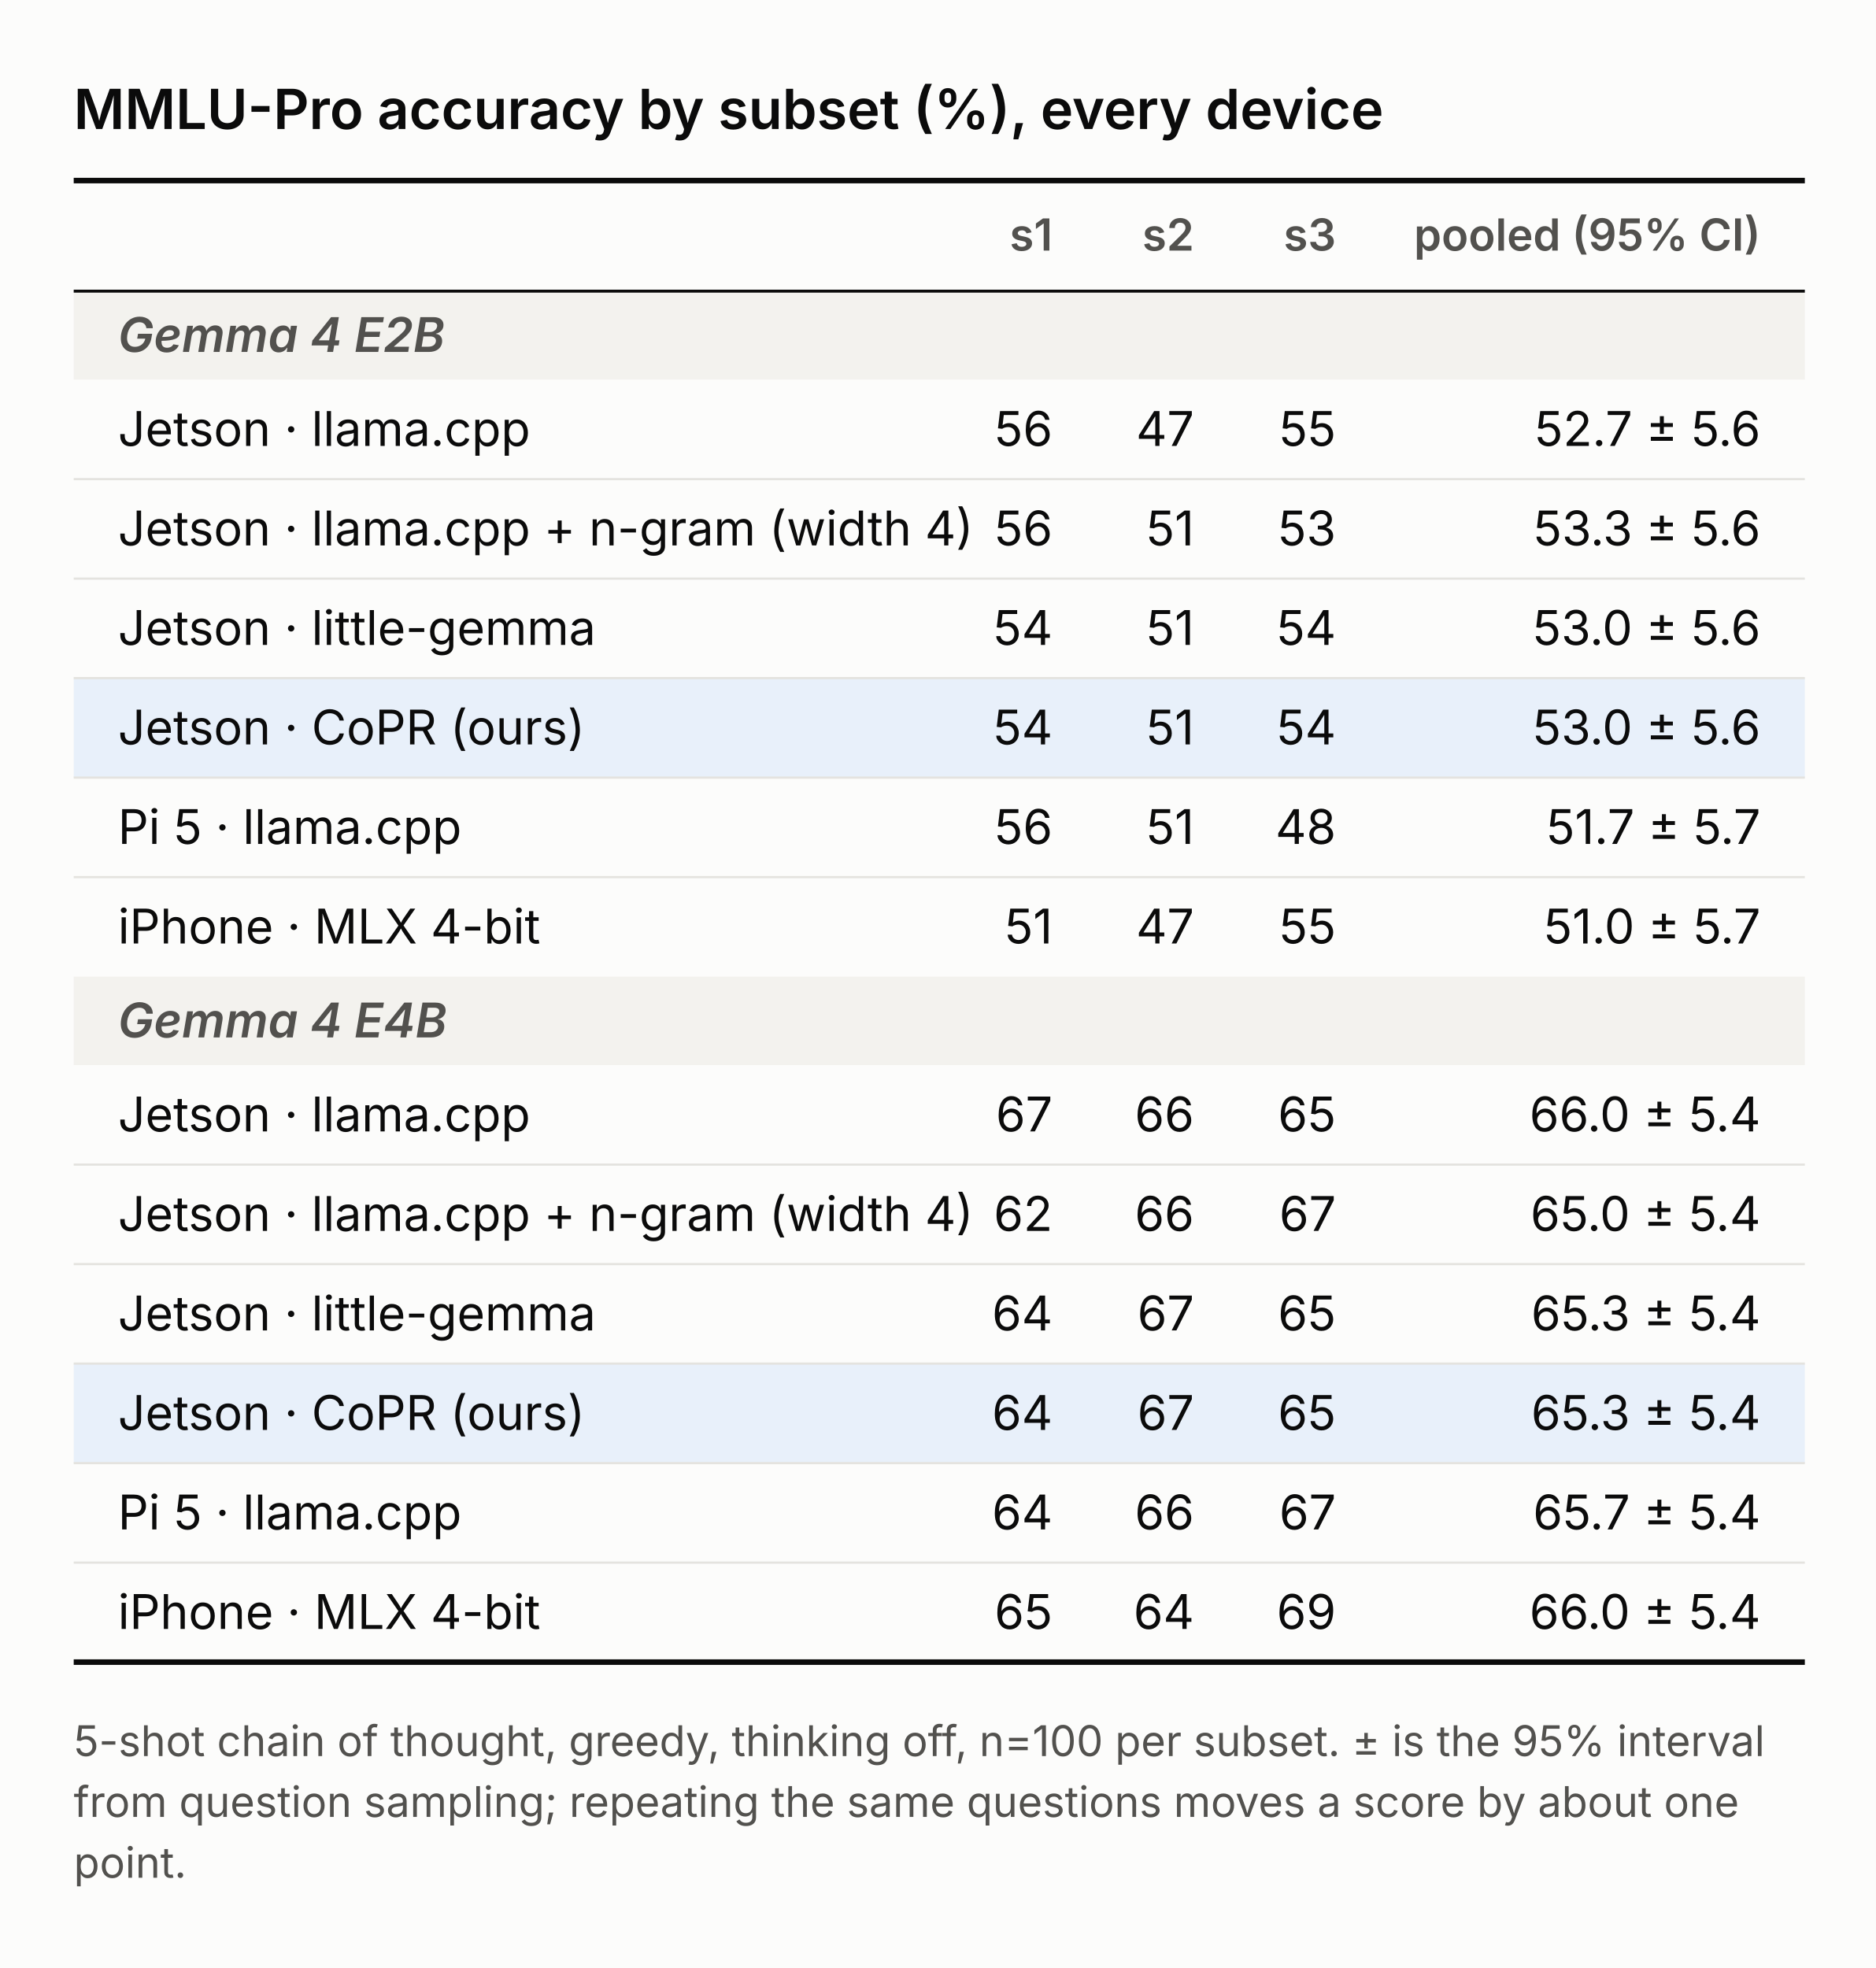
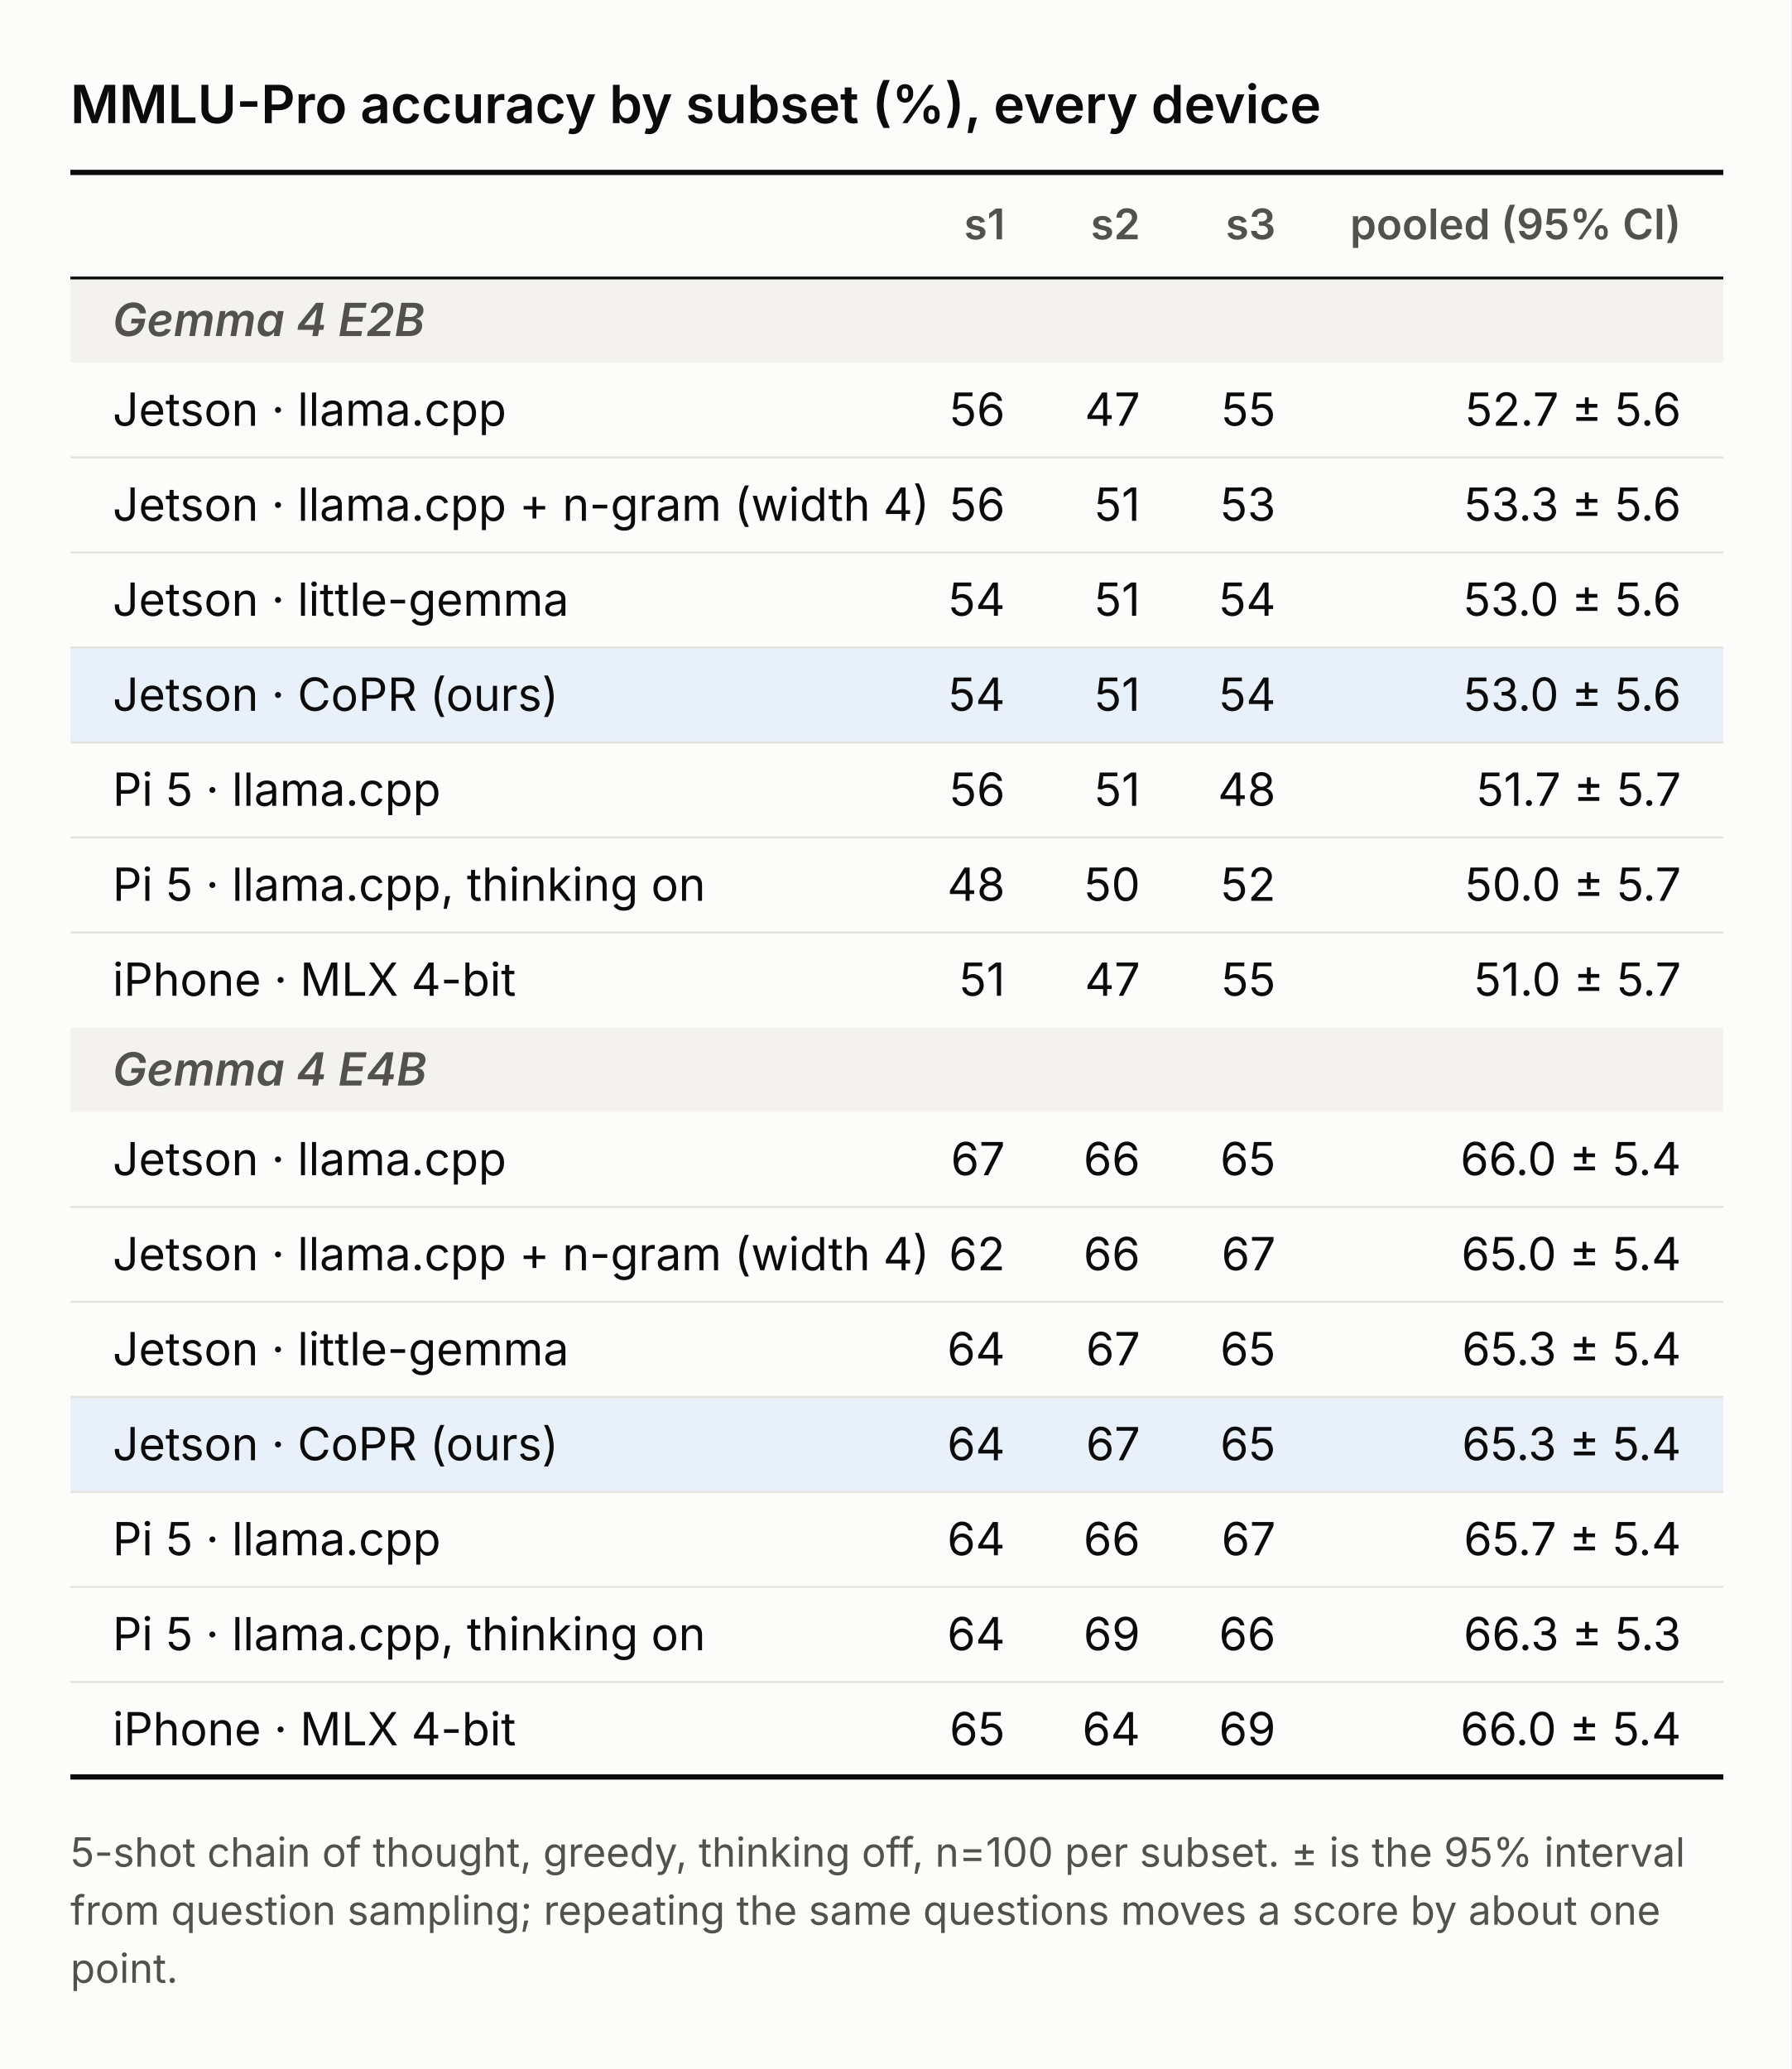
- <svg xmlns="http://www.w3.org/2000/svg" width="509" height="534" viewBox="0 0 509 534" role="img" aria-label="MMLU-Pro accuracy by subset (%), every device">
+ <svg xmlns="http://www.w3.org/2000/svg" width="509" height="588" viewBox="0 0 509 588" role="img" aria-label="MMLU-Pro accuracy by subset (%), every device">
  <style>text{font-family:Inter, -apple-system, 'Segoe UI', Helvetica, Arial, sans-serif;font-variant-numeric:tabular-nums}.title{font-size:15px;font-weight:600}.head{font-size:12px;font-weight:600}.cell{font-size:13px}.cell.b{font-weight:700}.note{font-size:11.5px}.glabel{font-size:13px;font-weight:600;font-style:italic}.hair{stroke-width:0.6}.hair2{stroke-width:0.6}.bg{fill:#fcfcfb}.title{fill:#0b0b0b}.head{fill:#52514e}.cell{fill:#0b0b0b}.note{fill:#52514e}.glabel{fill:#52514e}.rule{stroke:#0b0b0b}.hair{stroke:#e4e3df}.hair2{stroke:#52514e}.tint{fill:#e8f0fa}.group{fill:#f3f2ee}@media (prefers-color-scheme:dark){.bg{fill:#1a1a19}.title{fill:#ffffff}.head{fill:#c3c2b7}.cell{fill:#ffffff}.note{fill:#c3c2b7}.glabel{fill:#c3c2b7}.rule{stroke:#c3c2b7}.hair{stroke:#34332f}.hair2{stroke:#c3c2b7}.tint{fill:#1d2a3b}.group{fill:#242321}}</style>
  <rect class="bg" width="100%" height="100%" />
  <text class="title" x="20" y="35">MMLU-Pro accuracy by subset (%), every device</text>
  <rect class="group" x="20" y="79.0" width="469.7" height="24" />
  <text class="glabel" x="32.0" y="95.5">Gemma 4 E2B</text>
  <rect class="tint" x="20" y="184.0" width="469.7" height="27" />
-   <rect class="group" x="20" y="265.0" width="469.7" height="24" />
-   <text class="glabel" x="32.0" y="281.5">Gemma 4 E4B</text>
-   <rect class="tint" x="20" y="370.0" width="469.7" height="27" />
+   <rect class="group" x="20" y="292.0" width="469.7" height="24" />
+   <text class="glabel" x="32.0" y="308.5">Gemma 4 E4B</text>
+   <rect class="tint" x="20" y="397.0" width="469.7" height="27" />
  <text class="head" x="32.0" y="68.0" />
  <text class="head" x="285.6" y="68.0" text-anchor="end">s1</text>
  <text class="head" x="324.0" y="68.0" text-anchor="end">s2</text>
  <text class="head" x="362.5" y="68.0" text-anchor="end">s3</text>
  <text class="head" x="477.7" y="68.0" text-anchor="end">pooled (95% CI)</text>
  <line class="rule" x1="20" x2="489.7" y1="49.0" y2="49.0" stroke-width="1.5" />
  <line class="rule" x1="20" x2="489.7" y1="79.0" y2="79.0" stroke-width="0.8" />
-   <line class="rule" x1="20" x2="489.7" y1="451.0" y2="451.0" stroke-width="1.5" />
+   <line class="rule" x1="20" x2="489.7" y1="505.0" y2="505.0" stroke-width="1.5" />
  <text class="cell" x="32.0" y="121.0">Jetson · llama.cpp</text>
  <text class="cell" x="285.6" y="121.0" text-anchor="end">56</text>
  <text class="cell" x="324.0" y="121.0" text-anchor="end">47</text>
  <text class="cell" x="362.5" y="121.0" text-anchor="end">55</text>
  <text class="cell" x="477.7" y="121.0" text-anchor="end">52.7 ± 5.6</text>
  <line class="hair" x1="20" x2="489.7" y1="130.0" y2="130.0" />
  <text class="cell" x="32.0" y="148.0">Jetson · llama.cpp + n-gram (width 4)</text>
  <text class="cell" x="285.6" y="148.0" text-anchor="end">56</text>
  <text class="cell" x="324.0" y="148.0" text-anchor="end">51</text>
  <text class="cell" x="362.5" y="148.0" text-anchor="end">53</text>
  <text class="cell" x="477.7" y="148.0" text-anchor="end">53.3 ± 5.6</text>
  <line class="hair" x1="20" x2="489.7" y1="157.0" y2="157.0" />
  <text class="cell" x="32.0" y="175.0">Jetson · little-gemma</text>
  <text class="cell" x="285.6" y="175.0" text-anchor="end">54</text>
  <text class="cell" x="324.0" y="175.0" text-anchor="end">51</text>
  <text class="cell" x="362.5" y="175.0" text-anchor="end">54</text>
  <text class="cell" x="477.7" y="175.0" text-anchor="end">53.0 ± 5.6</text>
  <line class="hair" x1="20" x2="489.7" y1="184.0" y2="184.0" />
  <text class="cell" x="32.0" y="202.0">Jetson · CoPR (ours)</text>
  <text class="cell" x="285.6" y="202.0" text-anchor="end">54</text>
  <text class="cell" x="324.0" y="202.0" text-anchor="end">51</text>
  <text class="cell" x="362.5" y="202.0" text-anchor="end">54</text>
  <text class="cell" x="477.7" y="202.0" text-anchor="end">53.0 ± 5.6</text>
  <line class="hair" x1="20" x2="489.7" y1="211.0" y2="211.0" />
  <text class="cell" x="32.0" y="229.0">Pi 5 · llama.cpp</text>
  <text class="cell" x="285.6" y="229.0" text-anchor="end">56</text>
  <text class="cell" x="324.0" y="229.0" text-anchor="end">51</text>
  <text class="cell" x="362.5" y="229.0" text-anchor="end">48</text>
  <text class="cell" x="477.7" y="229.0" text-anchor="end">51.7 ± 5.7</text>
  <line class="hair" x1="20" x2="489.7" y1="238.0" y2="238.0" />
-   <text class="cell" x="32.0" y="256.0">iPhone · MLX 4-bit</text>
-   <text class="cell" x="285.6" y="256.0" text-anchor="end">51</text>
-   <text class="cell" x="324.0" y="256.0" text-anchor="end">47</text>
-   <text class="cell" x="362.5" y="256.0" text-anchor="end">55</text>
-   <text class="cell" x="477.7" y="256.0" text-anchor="end">51.0 ± 5.7</text>
-   <text class="cell" x="32.0" y="307.0">Jetson · llama.cpp</text>
-   <text class="cell" x="285.6" y="307.0" text-anchor="end">67</text>
-   <text class="cell" x="324.0" y="307.0" text-anchor="end">66</text>
-   <text class="cell" x="362.5" y="307.0" text-anchor="end">65</text>
-   <text class="cell" x="477.7" y="307.0" text-anchor="end">66.0 ± 5.4</text>
-   <line class="hair" x1="20" x2="489.7" y1="316.0" y2="316.0" />
-   <text class="cell" x="32.0" y="334.0">Jetson · llama.cpp + n-gram (width 4)</text>
-   <text class="cell" x="285.6" y="334.0" text-anchor="end">62</text>
+   <text class="cell" x="32.0" y="256.0">Pi 5 · llama.cpp, thinking on</text>
+   <text class="cell" x="285.6" y="256.0" text-anchor="end">48</text>
+   <text class="cell" x="324.0" y="256.0" text-anchor="end">50</text>
+   <text class="cell" x="362.5" y="256.0" text-anchor="end">52</text>
+   <text class="cell" x="477.7" y="256.0" text-anchor="end">50.0 ± 5.7</text>
+   <line class="hair" x1="20" x2="489.7" y1="265.0" y2="265.0" />
+   <text class="cell" x="32.0" y="283.0">iPhone · MLX 4-bit</text>
+   <text class="cell" x="285.6" y="283.0" text-anchor="end">51</text>
+   <text class="cell" x="324.0" y="283.0" text-anchor="end">47</text>
+   <text class="cell" x="362.5" y="283.0" text-anchor="end">55</text>
+   <text class="cell" x="477.7" y="283.0" text-anchor="end">51.0 ± 5.7</text>
+   <text class="cell" x="32.0" y="334.0">Jetson · llama.cpp</text>
+   <text class="cell" x="285.6" y="334.0" text-anchor="end">67</text>
  <text class="cell" x="324.0" y="334.0" text-anchor="end">66</text>
-   <text class="cell" x="362.5" y="334.0" text-anchor="end">67</text>
-   <text class="cell" x="477.7" y="334.0" text-anchor="end">65.0 ± 5.4</text>
+   <text class="cell" x="362.5" y="334.0" text-anchor="end">65</text>
+   <text class="cell" x="477.7" y="334.0" text-anchor="end">66.0 ± 5.4</text>
  <line class="hair" x1="20" x2="489.7" y1="343.0" y2="343.0" />
-   <text class="cell" x="32.0" y="361.0">Jetson · little-gemma</text>
-   <text class="cell" x="285.6" y="361.0" text-anchor="end">64</text>
-   <text class="cell" x="324.0" y="361.0" text-anchor="end">67</text>
-   <text class="cell" x="362.5" y="361.0" text-anchor="end">65</text>
-   <text class="cell" x="477.7" y="361.0" text-anchor="end">65.3 ± 5.4</text>
+   <text class="cell" x="32.0" y="361.0">Jetson · llama.cpp + n-gram (width 4)</text>
+   <text class="cell" x="285.6" y="361.0" text-anchor="end">62</text>
+   <text class="cell" x="324.0" y="361.0" text-anchor="end">66</text>
+   <text class="cell" x="362.5" y="361.0" text-anchor="end">67</text>
+   <text class="cell" x="477.7" y="361.0" text-anchor="end">65.0 ± 5.4</text>
  <line class="hair" x1="20" x2="489.7" y1="370.0" y2="370.0" />
-   <text class="cell" x="32.0" y="388.0">Jetson · CoPR (ours)</text>
+   <text class="cell" x="32.0" y="388.0">Jetson · little-gemma</text>
  <text class="cell" x="285.6" y="388.0" text-anchor="end">64</text>
  <text class="cell" x="324.0" y="388.0" text-anchor="end">67</text>
  <text class="cell" x="362.5" y="388.0" text-anchor="end">65</text>
  <text class="cell" x="477.7" y="388.0" text-anchor="end">65.3 ± 5.4</text>
  <line class="hair" x1="20" x2="489.7" y1="397.0" y2="397.0" />
-   <text class="cell" x="32.0" y="415.0">Pi 5 · llama.cpp</text>
+   <text class="cell" x="32.0" y="415.0">Jetson · CoPR (ours)</text>
  <text class="cell" x="285.6" y="415.0" text-anchor="end">64</text>
-   <text class="cell" x="324.0" y="415.0" text-anchor="end">66</text>
-   <text class="cell" x="362.5" y="415.0" text-anchor="end">67</text>
-   <text class="cell" x="477.7" y="415.0" text-anchor="end">65.7 ± 5.4</text>
+   <text class="cell" x="324.0" y="415.0" text-anchor="end">67</text>
+   <text class="cell" x="362.5" y="415.0" text-anchor="end">65</text>
+   <text class="cell" x="477.7" y="415.0" text-anchor="end">65.3 ± 5.4</text>
  <line class="hair" x1="20" x2="489.7" y1="424.0" y2="424.0" />
-   <text class="cell" x="32.0" y="442.0">iPhone · MLX 4-bit</text>
-   <text class="cell" x="285.6" y="442.0" text-anchor="end">65</text>
-   <text class="cell" x="324.0" y="442.0" text-anchor="end">64</text>
-   <text class="cell" x="362.5" y="442.0" text-anchor="end">69</text>
-   <text class="cell" x="477.7" y="442.0" text-anchor="end">66.0 ± 5.4</text>
-   <text class="note" x="20" y="476.5">5-shot chain of thought, greedy, thinking off, n=100 per subset. ± is the 95% interval</text>
-   <text class="note" x="20" y="493.0">from question sampling; repeating the same questions moves a score by about one</text>
-   <text class="note" x="20" y="509.5">point.</text>
+   <text class="cell" x="32.0" y="442.0">Pi 5 · llama.cpp</text>
+   <text class="cell" x="285.6" y="442.0" text-anchor="end">64</text>
+   <text class="cell" x="324.0" y="442.0" text-anchor="end">66</text>
+   <text class="cell" x="362.5" y="442.0" text-anchor="end">67</text>
+   <text class="cell" x="477.7" y="442.0" text-anchor="end">65.7 ± 5.4</text>
+   <line class="hair" x1="20" x2="489.7" y1="451.0" y2="451.0" />
+   <text class="cell" x="32.0" y="469.0">Pi 5 · llama.cpp, thinking on</text>
+   <text class="cell" x="285.6" y="469.0" text-anchor="end">64</text>
+   <text class="cell" x="324.0" y="469.0" text-anchor="end">69</text>
+   <text class="cell" x="362.5" y="469.0" text-anchor="end">66</text>
+   <text class="cell" x="477.7" y="469.0" text-anchor="end">66.3 ± 5.3</text>
+   <line class="hair" x1="20" x2="489.7" y1="478.0" y2="478.0" />
+   <text class="cell" x="32.0" y="496.0">iPhone · MLX 4-bit</text>
+   <text class="cell" x="285.6" y="496.0" text-anchor="end">65</text>
+   <text class="cell" x="324.0" y="496.0" text-anchor="end">64</text>
+   <text class="cell" x="362.5" y="496.0" text-anchor="end">69</text>
+   <text class="cell" x="477.7" y="496.0" text-anchor="end">66.0 ± 5.4</text>
+   <text class="note" x="20" y="530.5">5-shot chain of thought, greedy, thinking off, n=100 per subset. ± is the 95% interval</text>
+   <text class="note" x="20" y="547.0">from question sampling; repeating the same questions moves a score by about one</text>
+   <text class="note" x="20" y="563.5">point.</text>
</svg>
